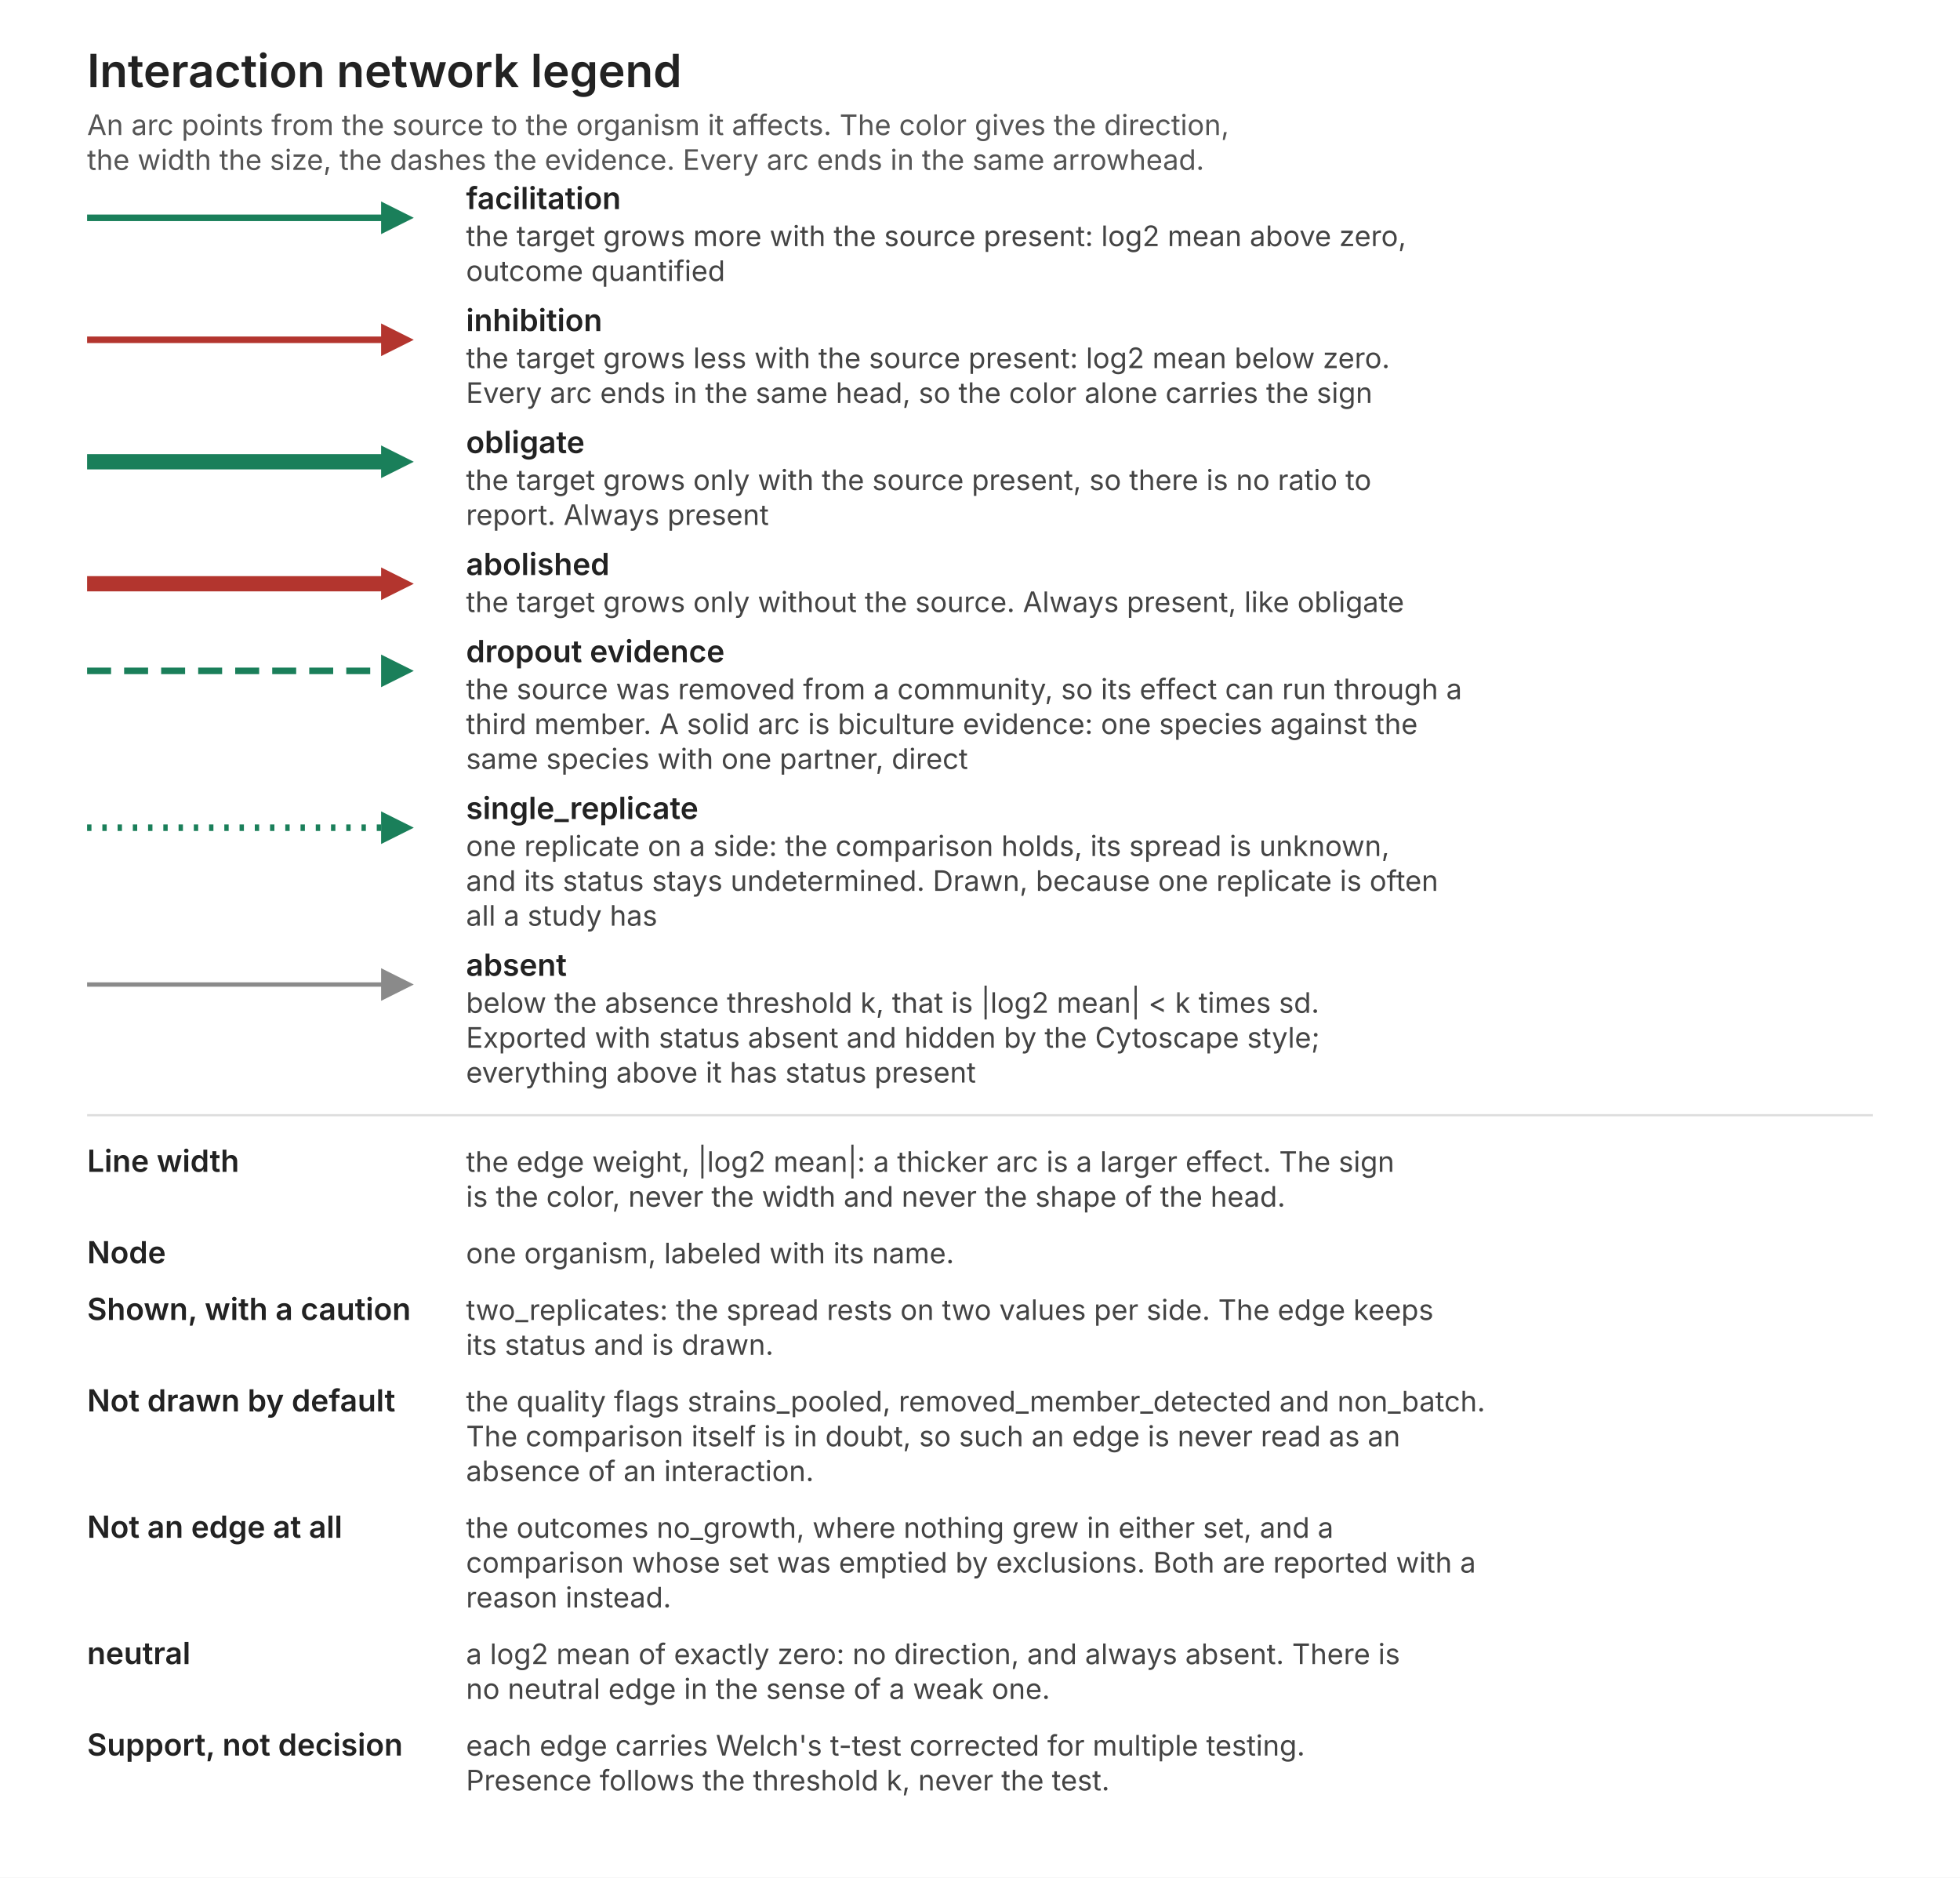
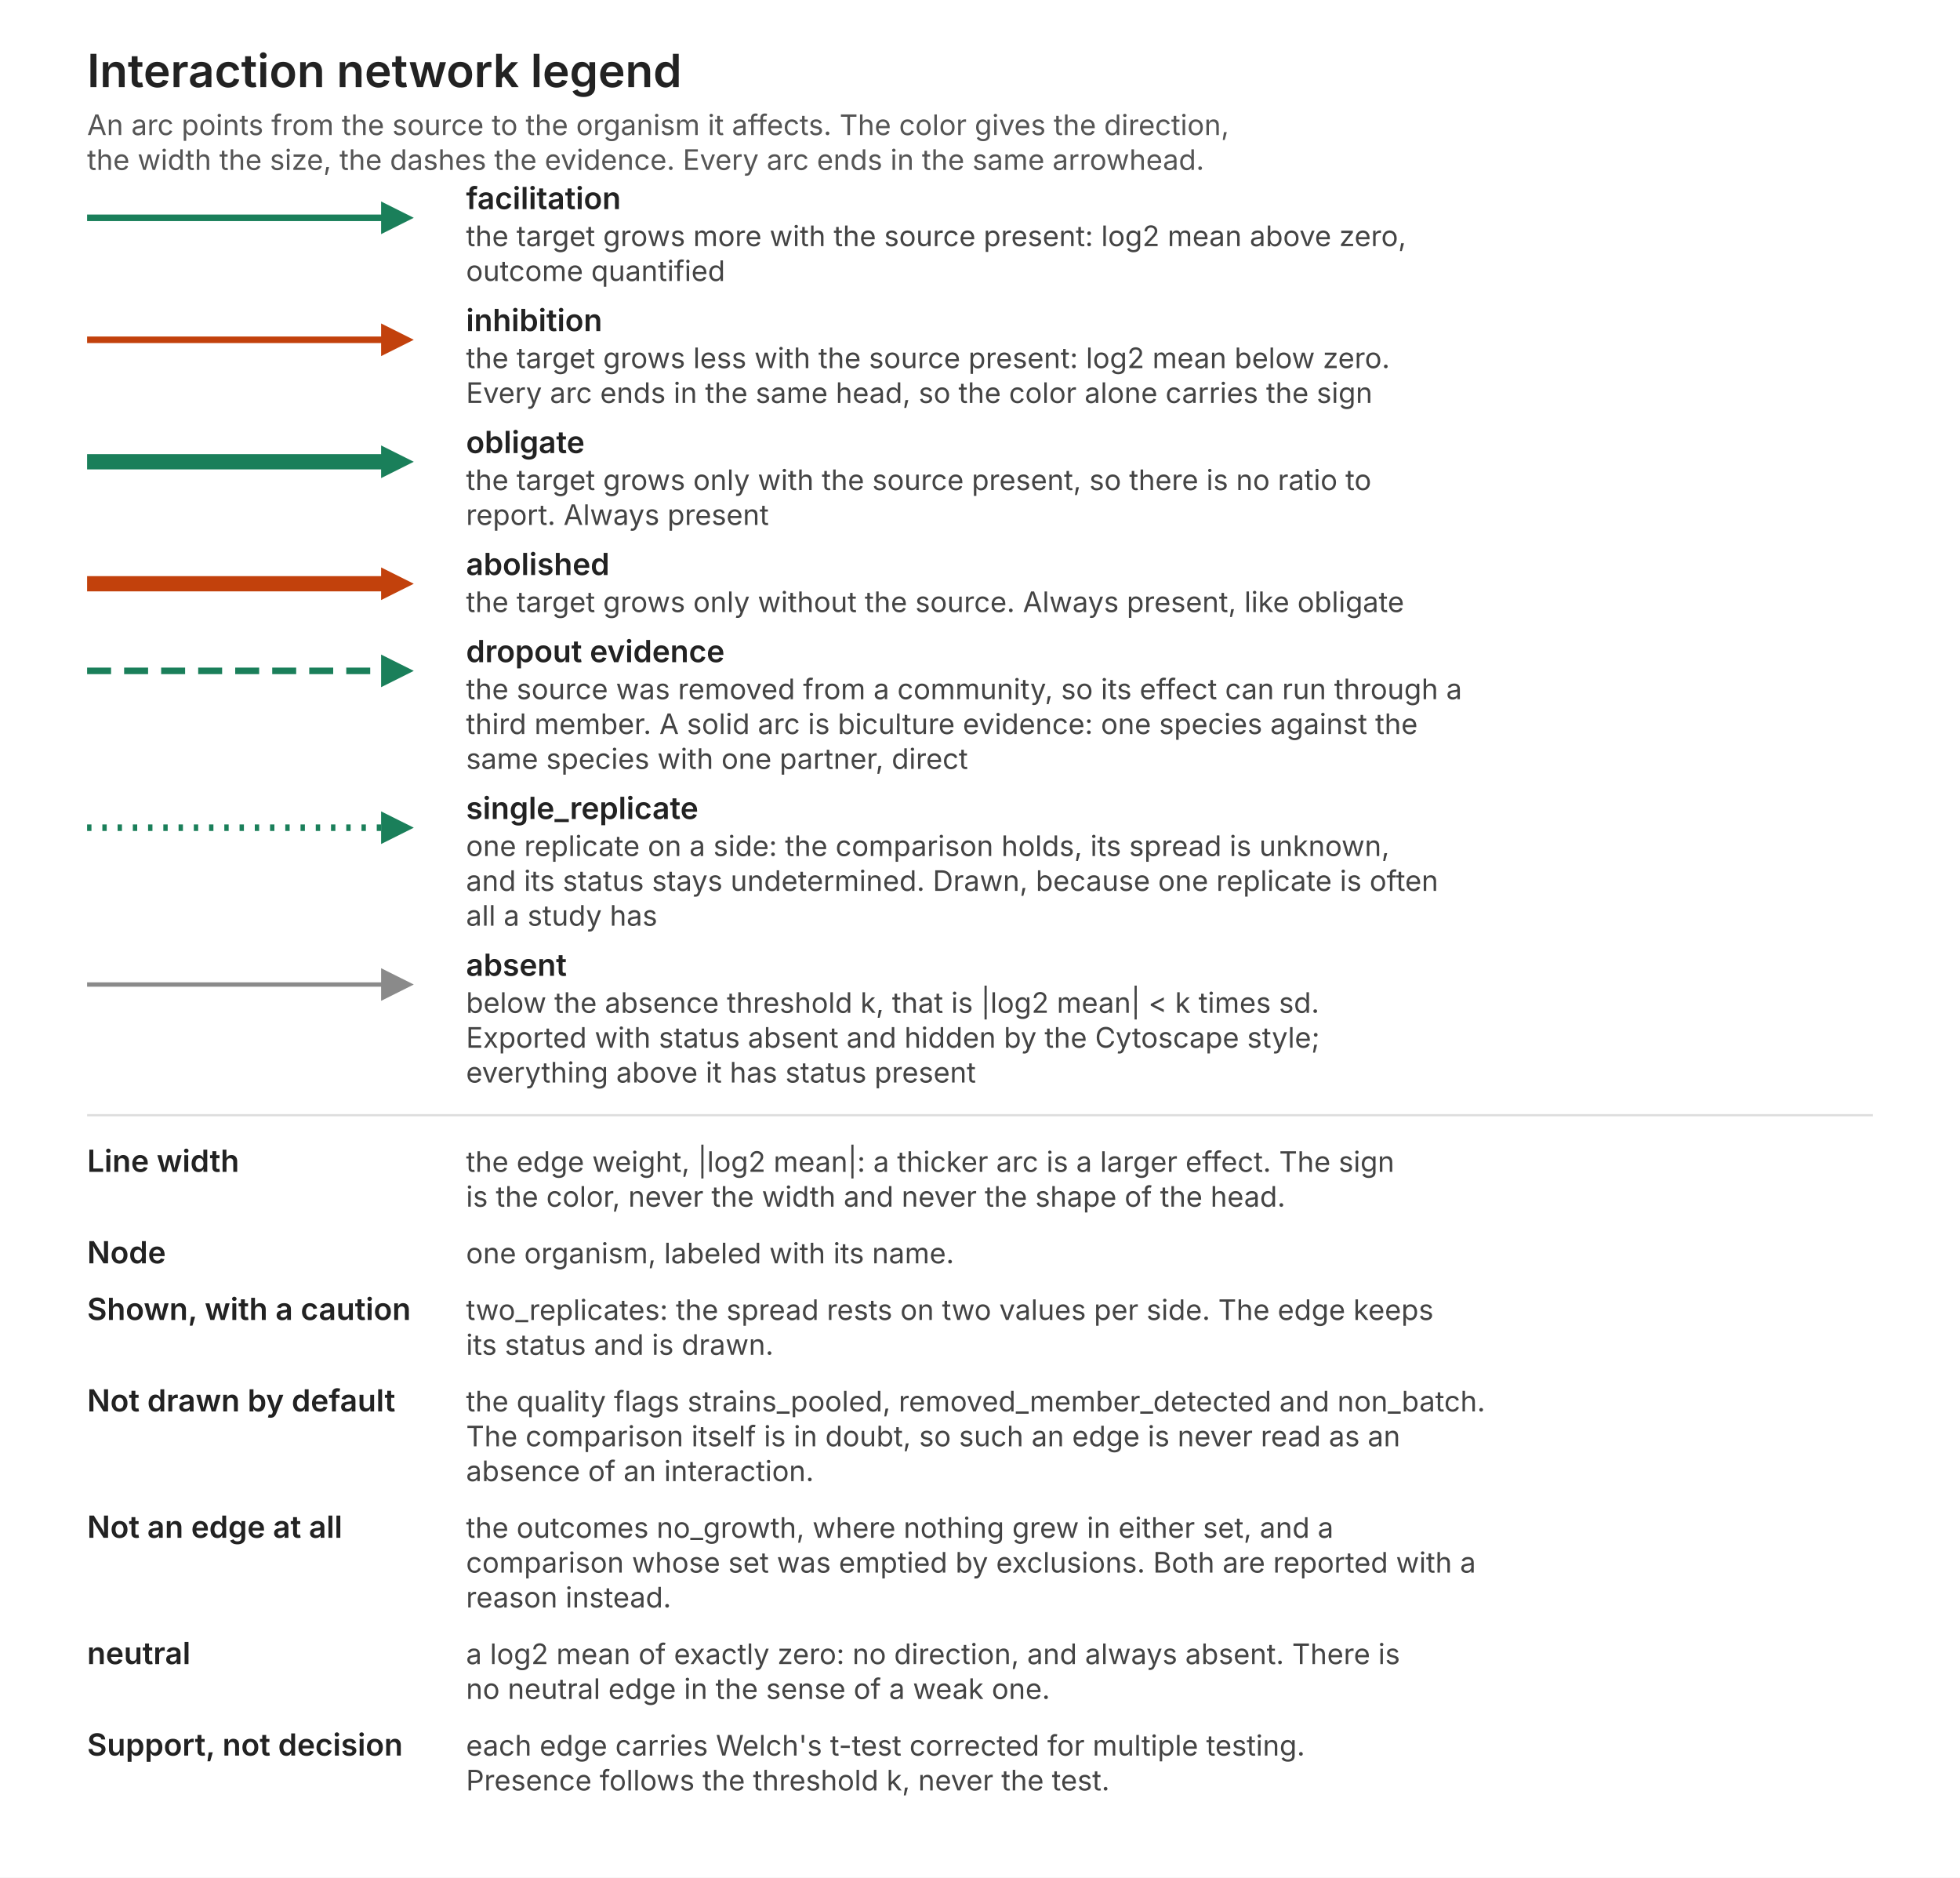
<svg xmlns="http://www.w3.org/2000/svg" viewBox="0 0 900 862" width="900" height="862" role="img" aria-label="interaction network legend">
  <style>text { font-family: system-ui, -apple-system, sans-serif; fill: #222222; }.title { font-size: 21px; font-weight: 600; }.subtitle { font-size: 13px; fill: #555555; }.label { font-size: 14px; font-weight: 600; }.meaning { font-size: 13px; fill: #444444; }</style>
  <rect width="900" height="862" fill="#ffffff" />
  <text x="40" y="40" class="title">Interaction network legend</text>
  <text x="40" y="62" class="subtitle">An arc points from the source to the organism it affects. The color gives the direction,</text>
  <text x="40" y="78" class="subtitle">the width the size, the dashes the evidence. Every arc ends in the same arrowhead.</text>
  <line x1="40" y1="100" x2="176" y2="100" stroke="#1a7f5a" stroke-width="3" />
  <path d="M 190 100 l -15 -7.5 l 0 15 z" fill="#1a7f5a" />
  <text x="214" y="96" class="label">facilitation</text>
  <text x="214" y="113" class="meaning">the target grows more with the source present: log2 mean above zero,</text>
  <text x="214" y="129" class="meaning">outcome quantified</text>
-   <line x1="40" y1="156" x2="176" y2="156" stroke="#b3352e" stroke-width="3" />
-   <path d="M 190 156 l -15 -7.5 l 0 15 z" fill="#b3352e" />
+   <line x1="40" y1="156" x2="176" y2="156" stroke="#c2410c" stroke-width="3" />
+   <path d="M 190 156 l -15 -7.5 l 0 15 z" fill="#c2410c" />
  <text x="214" y="152" class="label">inhibition</text>
  <text x="214" y="169" class="meaning">the target grows less with the source present: log2 mean below zero.</text>
  <text x="214" y="185" class="meaning">Every arc ends in the same head, so the color alone carries the sign</text>
  <line x1="40" y1="212" x2="176" y2="212" stroke="#1a7f5a" stroke-width="7" />
  <path d="M 190 212 l -15 -7.5 l 0 15 z" fill="#1a7f5a" />
  <text x="214" y="208" class="label">obligate</text>
  <text x="214" y="225" class="meaning">the target grows only with the source present, so there is no ratio to</text>
  <text x="214" y="241" class="meaning">report. Always present</text>
-   <line x1="40" y1="268" x2="176" y2="268" stroke="#b3352e" stroke-width="7" />
-   <path d="M 190 268 l -15 -7.5 l 0 15 z" fill="#b3352e" />
+   <line x1="40" y1="268" x2="176" y2="268" stroke="#c2410c" stroke-width="7" />
+   <path d="M 190 268 l -15 -7.5 l 0 15 z" fill="#c2410c" />
  <text x="214" y="264" class="label">abolished</text>
  <text x="214" y="281" class="meaning">the target grows only without the source. Always present, like obligate</text>
  <line x1="40" y1="308" x2="176" y2="308" stroke="#1a7f5a" stroke-width="3" stroke-dasharray="11 6" />
  <path d="M 190 308 l -15 -7.5 l 0 15 z" fill="#1a7f5a" />
  <text x="214" y="304" class="label">dropout evidence</text>
  <text x="214" y="321" class="meaning">the source was removed from a community, so its effect can run through a</text>
  <text x="214" y="337" class="meaning">third member. A solid arc is biculture evidence: one species against the</text>
  <text x="214" y="353" class="meaning">same species with one partner, direct</text>
  <line x1="40" y1="380" x2="176" y2="380" stroke="#1a7f5a" stroke-width="3" stroke-dasharray="2 5" />
  <path d="M 190 380 l -15 -7.5 l 0 15 z" fill="#1a7f5a" />
  <text x="214" y="376" class="label">single_replicate</text>
  <text x="214" y="393" class="meaning">one replicate on a side: the comparison holds, its spread is unknown,</text>
  <text x="214" y="409" class="meaning">and its status stays undetermined. Drawn, because one replicate is often</text>
  <text x="214" y="425" class="meaning">all a study has</text>
  <line x1="40" y1="452" x2="176" y2="452" stroke="#8a8a8a" stroke-width="2" />
  <path d="M 190 452 l -15 -7.5 l 0 15 z" fill="#8a8a8a" />
  <text x="214" y="448" class="label">absent</text>
  <text x="214" y="465" class="meaning">below the absence threshold k, that is |log2 mean| &lt; k times sd.</text>
  <text x="214" y="481" class="meaning">Exported with status absent and hidden by the Cytoscape style;</text>
  <text x="214" y="497" class="meaning">everything above it has status present</text>
  <line x1="40" y1="512" x2="860" y2="512" stroke="#dddddd" />
  <text x="40" y="538" class="label">Line width</text>
  <text x="214" y="538" class="meaning">the edge weight, |log2 mean|: a thicker arc is a larger effect. The sign</text>
  <text x="214" y="554" class="meaning">is the color, never the width and never the shape of the head.</text>
  <text x="40" y="580" class="label">Node</text>
  <text x="214" y="580" class="meaning">one organism, labeled with its name.</text>
  <text x="40" y="606" class="label">Shown, with a caution</text>
  <text x="214" y="606" class="meaning">two_replicates: the spread rests on two values per side. The edge keeps</text>
  <text x="214" y="622" class="meaning">its status and is drawn.</text>
  <text x="40" y="648" class="label">Not drawn by default</text>
  <text x="214" y="648" class="meaning">the quality flags strains_pooled, removed_member_detected and non_batch.</text>
  <text x="214" y="664" class="meaning">The comparison itself is in doubt, so such an edge is never read as an</text>
  <text x="214" y="680" class="meaning">absence of an interaction.</text>
  <text x="40" y="706" class="label">Not an edge at all</text>
  <text x="214" y="706" class="meaning">the outcomes no_growth, where nothing grew in either set, and a</text>
  <text x="214" y="722" class="meaning">comparison whose set was emptied by exclusions. Both are reported with a</text>
  <text x="214" y="738" class="meaning">reason instead.</text>
  <text x="40" y="764" class="label">neutral</text>
  <text x="214" y="764" class="meaning">a log2 mean of exactly zero: no direction, and always absent. There is</text>
  <text x="214" y="780" class="meaning">no neutral edge in the sense of a weak one.</text>
  <text x="40" y="806" class="label">Support, not decision</text>
  <text x="214" y="806" class="meaning">each edge carries Welch's t-test corrected for multiple testing.</text>
  <text x="214" y="822" class="meaning">Presence follows the threshold k, never the test.</text>
</svg>
